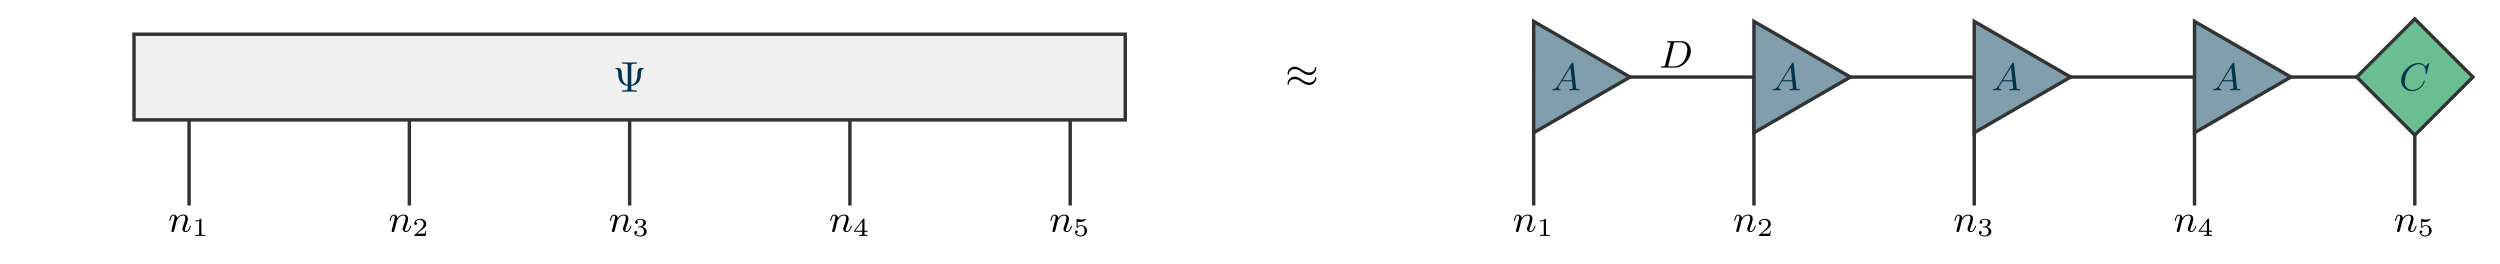
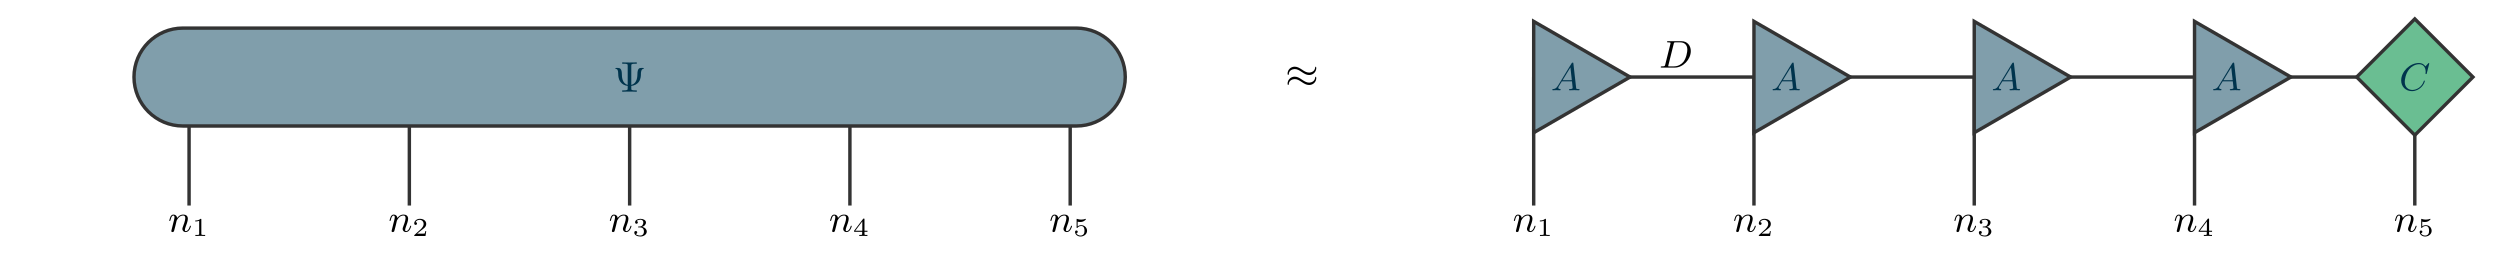
<svg xmlns="http://www.w3.org/2000/svg" xmlns:xlink="http://www.w3.org/1999/xlink" width="575.65" height="60.638" viewBox="0 0 575.65 60.638">
  <defs>
    <g>
      <g id="glyph-0-0">
        <path d="M 4.234 -5.984 C 4.234 -6.312 4.234 -6.453 5.172 -6.453 L 5.5 -6.453 L 5.5 -6.766 C 5.141 -6.734 4.234 -6.734 3.828 -6.734 C 3.422 -6.734 2.5 -6.734 2.141 -6.766 L 2.141 -6.453 L 2.469 -6.453 C 3.406 -6.453 3.406 -6.328 3.406 -5.984 L 3.406 -1.578 C 2.109 -1.938 2.062 -3.453 2.062 -4.094 C 2.047 -5.297 1.609 -5.484 1.172 -5.484 L 0.812 -5.484 C 0.656 -5.484 0.562 -5.484 0.562 -5.375 C 0.562 -5.328 0.594 -5.281 0.656 -5.266 C 0.984 -5.234 1.234 -5.094 1.234 -3.922 C 1.234 -3.688 1.266 -2.906 1.75 -2.25 C 2.125 -1.719 2.734 -1.422 3.406 -1.344 L 3.406 -0.781 C 3.406 -0.453 3.406 -0.312 2.469 -0.312 L 2.141 -0.312 L 2.141 0 C 2.5 -0.031 3.406 -0.031 3.812 -0.031 C 4.219 -0.031 5.141 -0.031 5.5 0 L 5.5 -0.312 L 5.172 -0.312 C 4.234 -0.312 4.234 -0.438 4.234 -0.781 L 4.234 -1.344 C 4.938 -1.422 5.547 -1.719 5.938 -2.234 C 6.453 -2.938 6.453 -3.719 6.453 -4.156 C 6.453 -4.312 6.469 -5.203 7 -5.266 C 7.062 -5.281 7.125 -5.297 7.125 -5.375 C 7.125 -5.484 7.047 -5.484 6.891 -5.484 L 6.516 -5.484 C 6.125 -5.484 5.641 -5.422 5.641 -3.984 C 5.625 -2.891 5.297 -1.844 4.234 -1.578 Z M 4.234 -5.984 " />
      </g>
      <g id="glyph-1-0">
        <path d="M 7.156 -4.484 C 7.156 -4.688 7.078 -4.781 7.016 -4.781 C 6.969 -4.781 6.891 -4.734 6.875 -4.5 C 6.828 -3.828 6.141 -3.422 5.5 -3.422 C 4.922 -3.422 4.422 -3.719 3.906 -4.078 C 3.375 -4.422 2.844 -4.781 2.203 -4.781 C 1.281 -4.781 0.547 -4.078 0.547 -3.172 C 0.547 -2.953 0.625 -2.875 0.688 -2.875 C 0.781 -2.875 0.828 -3.062 0.828 -3.094 C 0.875 -3.938 1.688 -4.234 2.203 -4.234 C 2.781 -4.234 3.266 -3.922 3.781 -3.578 C 4.312 -3.219 4.859 -2.859 5.5 -2.859 C 6.422 -2.859 7.156 -3.562 7.156 -4.484 Z M 7.156 -2.156 C 7.156 -2.453 7.031 -2.469 7.016 -2.469 C 6.969 -2.469 6.891 -2.422 6.875 -2.203 C 6.828 -1.516 6.141 -1.109 5.5 -1.109 C 4.922 -1.109 4.422 -1.422 3.906 -1.766 C 3.375 -2.125 2.844 -2.484 2.203 -2.484 C 1.281 -2.484 0.547 -1.766 0.547 -0.859 C 0.547 -0.641 0.625 -0.562 0.688 -0.562 C 0.781 -0.562 0.828 -0.75 0.828 -0.797 C 0.875 -1.625 1.688 -1.922 2.203 -1.922 C 2.781 -1.922 3.266 -1.609 3.781 -1.266 C 4.312 -0.906 4.859 -0.562 5.5 -0.562 C 6.438 -0.562 7.156 -1.281 7.156 -2.156 Z M 7.156 -2.156 " />
      </g>
      <g id="glyph-2-0">
        <path d="M 1.625 -1.047 C 1.188 -0.328 0.797 -0.297 0.438 -0.281 C 0.375 -0.266 0.328 -0.203 0.328 -0.109 C 0.328 -0.062 0.359 0 0.453 0 C 0.625 0 1.047 -0.031 1.219 -0.031 C 1.406 -0.031 1.891 0 2.078 0 C 2.141 0 2.25 0 2.25 -0.156 C 2.25 -0.266 2.141 -0.281 2.125 -0.281 C 2.047 -0.281 1.703 -0.297 1.703 -0.562 C 1.703 -0.688 1.797 -0.859 1.828 -0.906 L 2.531 -2.062 L 4.859 -2.062 C 4.875 -1.859 4.906 -1.547 4.938 -1.328 C 4.969 -0.984 5.016 -0.594 5.016 -0.562 C 5.016 -0.422 4.906 -0.281 4.375 -0.281 C 4.297 -0.281 4.172 -0.281 4.172 -0.109 C 4.172 -0.016 4.25 0 4.312 0 C 4.484 0 4.688 -0.016 4.875 -0.016 C 5.047 -0.016 5.266 -0.031 5.406 -0.031 C 5.703 -0.031 5.719 -0.031 5.938 -0.016 C 6.078 -0.016 6.281 0 6.422 0 C 6.469 0 6.594 0 6.594 -0.156 C 6.594 -0.281 6.5 -0.281 6.391 -0.281 C 5.844 -0.281 5.844 -0.344 5.812 -0.594 L 5.188 -6.141 C 5.172 -6.328 5.172 -6.375 5.016 -6.375 C 4.891 -6.375 4.844 -6.312 4.766 -6.203 Z M 2.703 -2.328 L 4.5 -5.266 L 4.828 -2.328 Z M 2.703 -2.328 " />
      </g>
      <g id="glyph-2-1">
        <path d="M 6.891 -6.031 C 6.922 -6.141 6.922 -6.156 6.922 -6.188 C 6.922 -6.188 6.906 -6.281 6.812 -6.281 C 6.766 -6.281 6.734 -6.25 6.672 -6.188 L 6.125 -5.578 C 6.094 -5.547 6.062 -5.5 6.047 -5.5 C 6.031 -5.5 6.031 -5.516 5.969 -5.578 C 5.844 -5.75 5.438 -6.281 4.516 -6.281 C 2.469 -6.281 0.453 -4.297 0.453 -2.266 C 0.453 -0.812 1.516 0.203 2.953 0.203 C 3.875 0.203 4.609 -0.281 4.953 -0.594 C 5.766 -1.312 5.906 -2.109 5.906 -2.141 C 5.906 -2.172 5.891 -2.234 5.797 -2.234 C 5.688 -2.234 5.672 -2.188 5.672 -2.141 C 5.234 -0.719 3.953 -0.078 3.062 -0.078 C 2.203 -0.078 1.281 -0.609 1.281 -1.953 C 1.281 -2.344 1.422 -3.766 2.312 -4.859 C 2.844 -5.5 3.719 -6 4.578 -6 C 5.562 -6 6.094 -5.25 6.094 -4.266 C 6.094 -3.969 6.062 -3.906 6.062 -3.828 C 6.062 -3.734 6.172 -3.734 6.203 -3.734 C 6.312 -3.734 6.312 -3.75 6.359 -3.922 Z M 6.891 -6.031 " />
      </g>
      <g id="glyph-2-2">
        <path d="M 1.688 -1.391 C 1.781 -1.812 1.953 -2.469 1.953 -2.531 C 1.984 -2.594 2.203 -3.016 2.516 -3.328 C 2.781 -3.578 3.125 -3.719 3.469 -3.719 C 3.953 -3.719 3.953 -3.234 3.953 -3.094 C 3.953 -2.547 3.531 -1.453 3.422 -1.188 C 3.328 -0.906 3.281 -0.812 3.281 -0.656 C 3.281 -0.172 3.656 0.094 4.047 0.094 C 4.906 0.094 5.25 -1.172 5.25 -1.281 C 5.25 -1.312 5.234 -1.375 5.141 -1.375 C 5.047 -1.375 5.031 -1.344 5 -1.219 C 4.781 -0.469 4.406 -0.125 4.078 -0.125 C 4.016 -0.125 3.859 -0.125 3.859 -0.406 C 3.859 -0.625 3.953 -0.859 4.016 -1.062 C 4.188 -1.516 4.547 -2.453 4.547 -2.953 C 4.547 -3.75 3.969 -3.938 3.484 -3.938 C 2.656 -3.938 2.234 -3.344 2.078 -3.156 C 2.031 -3.641 1.672 -3.938 1.219 -3.938 C 0.844 -3.938 0.656 -3.656 0.531 -3.422 C 0.391 -3.109 0.266 -2.594 0.266 -2.562 C 0.266 -2.484 0.328 -2.453 0.391 -2.453 C 0.484 -2.453 0.5 -2.5 0.547 -2.688 C 0.719 -3.391 0.906 -3.719 1.203 -3.719 C 1.469 -3.719 1.469 -3.422 1.469 -3.297 C 1.469 -3.109 1.391 -2.828 1.344 -2.594 C 1.281 -2.375 1.188 -1.984 1.156 -1.875 L 0.797 -0.422 C 0.734 -0.203 0.734 -0.188 0.734 -0.156 C 0.734 -0.047 0.812 0.094 1.016 0.094 C 1.141 0.094 1.281 0.016 1.344 -0.094 C 1.359 -0.141 1.438 -0.422 1.484 -0.609 Z M 1.688 -1.391 " />
      </g>
      <g id="glyph-2-3">
        <path d="M 1.438 -0.672 C 1.359 -0.359 1.344 -0.281 0.672 -0.281 C 0.5 -0.281 0.406 -0.281 0.406 -0.109 C 0.406 0 0.484 0 0.656 0 L 3.656 0 C 5.562 0 7.328 -1.891 7.328 -3.812 C 7.328 -5.031 6.562 -6.078 5.172 -6.078 L 2.125 -6.078 C 1.953 -6.078 1.859 -6.078 1.859 -5.922 C 1.859 -5.812 1.938 -5.812 2.125 -5.812 C 2.156 -5.812 2.312 -5.812 2.453 -5.797 C 2.609 -5.766 2.672 -5.75 2.672 -5.656 C 2.672 -5.609 2.656 -5.578 2.641 -5.484 Z M 3.391 -5.453 C 3.469 -5.781 3.484 -5.812 3.859 -5.812 L 4.875 -5.812 C 5.797 -5.812 6.531 -5.297 6.531 -4.141 C 6.531 -3.625 6.312 -2.203 5.625 -1.312 C 5.203 -0.812 4.469 -0.281 3.484 -0.281 L 2.422 -0.281 C 2.297 -0.281 2.281 -0.281 2.25 -0.281 C 2.156 -0.297 2.125 -0.297 2.125 -0.359 C 2.125 -0.391 2.125 -0.406 2.172 -0.562 Z M 3.391 -5.453 " />
      </g>
      <g id="glyph-3-0">
        <path d="M 2.125 -3.766 C 2.125 -3.953 2.109 -3.953 1.938 -3.953 C 1.531 -3.562 0.938 -3.562 0.719 -3.562 L 0.719 -3.344 C 0.875 -3.344 1.266 -3.344 1.625 -3.5 L 1.625 -0.5 C 1.625 -0.312 1.625 -0.234 1.016 -0.234 L 0.75 -0.234 L 0.75 0 C 1.078 -0.031 1.547 -0.031 1.875 -0.031 C 2.203 -0.031 2.672 -0.031 3 0 L 3 -0.234 L 2.75 -0.234 C 2.125 -0.234 2.125 -0.312 2.125 -0.5 Z M 2.125 -3.766 " />
      </g>
      <g id="glyph-3-1">
        <path d="M 3.188 -1.109 L 2.969 -1.109 C 2.969 -1.031 2.906 -0.641 2.812 -0.562 C 2.766 -0.531 2.297 -0.531 2.203 -0.531 L 1.094 -0.531 L 1.859 -1.156 C 2.062 -1.312 2.594 -1.688 2.766 -1.875 C 2.953 -2.047 3.188 -2.344 3.188 -2.766 C 3.188 -3.516 2.531 -3.953 1.734 -3.953 C 0.969 -3.953 0.422 -3.438 0.422 -2.891 C 0.422 -2.578 0.688 -2.547 0.75 -2.547 C 0.891 -2.547 1.062 -2.656 1.062 -2.875 C 1.062 -3 0.984 -3.188 0.734 -3.188 C 0.859 -3.484 1.234 -3.719 1.641 -3.719 C 2.266 -3.719 2.594 -3.25 2.594 -2.766 C 2.594 -2.344 2.312 -1.922 1.906 -1.531 L 0.5 -0.25 C 0.438 -0.188 0.422 -0.188 0.422 0 L 3.016 0 Z M 3.188 -1.109 " />
      </g>
      <g id="glyph-3-2">
        <path d="M 1.75 -1.969 C 2.25 -1.969 2.594 -1.641 2.594 -1.031 C 2.594 -0.375 2.203 -0.094 1.766 -0.094 C 1.609 -0.094 0.984 -0.125 0.719 -0.469 C 0.953 -0.5 1.047 -0.641 1.047 -0.812 C 1.047 -1.016 0.906 -1.141 0.719 -1.141 C 0.547 -1.141 0.375 -1.047 0.375 -0.797 C 0.375 -0.203 1.031 0.125 1.781 0.125 C 2.656 0.125 3.25 -0.438 3.25 -1.031 C 3.25 -1.453 2.922 -1.922 2.203 -2.094 C 2.672 -2.25 3.062 -2.625 3.062 -3.125 C 3.062 -3.594 2.5 -3.953 1.781 -3.953 C 1.094 -3.953 0.562 -3.625 0.562 -3.141 C 0.562 -2.891 0.766 -2.812 0.875 -2.812 C 1.031 -2.812 1.188 -2.922 1.188 -3.125 C 1.188 -3.312 1.062 -3.422 0.906 -3.438 C 1.188 -3.75 1.719 -3.75 1.781 -3.75 C 2.078 -3.75 2.453 -3.609 2.453 -3.125 C 2.453 -2.797 2.281 -2.219 1.688 -2.188 C 1.578 -2.172 1.406 -2.172 1.359 -2.172 C 1.297 -2.156 1.234 -2.156 1.234 -2.062 C 1.234 -1.969 1.297 -1.969 1.406 -1.969 Z M 1.75 -1.969 " />
      </g>
      <g id="glyph-3-3">
        <path d="M 3.344 -0.969 L 3.344 -1.203 L 2.656 -1.203 L 2.656 -3.828 C 2.656 -3.969 2.656 -4.016 2.5 -4.016 C 2.406 -4.016 2.391 -3.984 2.328 -3.922 L 0.266 -1.203 L 0.266 -0.969 L 2.125 -0.969 L 2.125 -0.5 C 2.125 -0.297 2.125 -0.234 1.625 -0.234 L 1.453 -0.234 L 1.453 0 C 1.562 0 2.125 -0.031 2.391 -0.031 C 2.641 -0.031 3.203 0 3.328 0 L 3.328 -0.234 L 3.156 -0.234 C 2.656 -0.234 2.656 -0.297 2.656 -0.5 L 2.656 -0.969 Z M 2.156 -3.359 L 2.156 -1.203 L 0.531 -1.203 Z M 2.156 -3.359 " />
      </g>
      <g id="glyph-3-4">
        <path d="M 1.016 -3.297 C 1.203 -3.234 1.406 -3.219 1.609 -3.219 C 1.75 -3.219 2.078 -3.219 2.453 -3.422 C 2.547 -3.484 2.922 -3.734 2.922 -3.859 C 2.922 -3.938 2.859 -3.953 2.844 -3.953 C 2.828 -3.953 2.812 -3.953 2.75 -3.922 C 2.531 -3.844 2.234 -3.766 1.844 -3.766 C 1.562 -3.766 1.234 -3.812 0.969 -3.906 C 0.906 -3.938 0.891 -3.953 0.859 -3.953 C 0.781 -3.953 0.781 -3.891 0.781 -3.781 L 0.781 -2 C 0.781 -1.906 0.781 -1.828 0.891 -1.828 C 0.938 -1.828 0.953 -1.859 1 -1.906 C 1.141 -2.094 1.406 -2.297 1.875 -2.297 C 2.594 -2.297 2.594 -1.406 2.594 -1.219 C 2.594 -0.984 2.578 -0.656 2.391 -0.406 C 2.203 -0.188 1.938 -0.094 1.672 -0.094 C 1.266 -0.094 0.859 -0.312 0.719 -0.656 C 1 -0.672 1.047 -0.891 1.047 -0.969 C 1.047 -1.125 0.922 -1.266 0.734 -1.266 C 0.672 -1.266 0.422 -1.234 0.422 -0.938 C 0.422 -0.391 0.938 0.125 1.688 0.125 C 2.5 0.125 3.188 -0.453 3.188 -1.188 C 3.188 -1.875 2.641 -2.484 1.875 -2.484 C 1.5 -2.484 1.203 -2.359 1.016 -2.203 Z M 1.016 -3.297 " />
      </g>
    </g>
    <clipPath id="clip-0">
      <path clip-rule="nonzero" d="M 531 0 L 573.77 0 L 573.77 43 L 531 43 Z M 531 0 " />
    </clipPath>
  </defs>
  <path fill="none" stroke-width="0.797" stroke-linecap="butt" stroke-linejoin="miter" stroke="rgb(20%, 20%, 20%)" stroke-opacity="1" stroke-miterlimit="10" d="M 38.267 -0 L 38.267 -29.763 " transform="matrix(0.994066, 0, 0, -0.994066, 5.495466, 17.74208)" />
  <path fill="none" stroke-width="0.797" stroke-linecap="butt" stroke-linejoin="miter" stroke="rgb(20%, 20%, 20%)" stroke-opacity="1" stroke-miterlimit="10" d="M 89.292 -0 L 89.292 -29.763 " transform="matrix(0.994066, 0, 0, -0.994066, 5.495466, 17.74208)" />
  <path fill="none" stroke-width="0.797" stroke-linecap="butt" stroke-linejoin="miter" stroke="rgb(20%, 20%, 20%)" stroke-opacity="1" stroke-miterlimit="10" d="M 140.318 -0 L 140.318 -29.763 " transform="matrix(0.994066, 0, 0, -0.994066, 5.495466, 17.74208)" />
  <path fill="none" stroke-width="0.797" stroke-linecap="butt" stroke-linejoin="miter" stroke="rgb(20%, 20%, 20%)" stroke-opacity="1" stroke-miterlimit="10" d="M 191.339 -0 L 191.339 -29.763 " transform="matrix(0.994066, 0, 0, -0.994066, 5.495466, 17.74208)" />
  <path fill="none" stroke-width="0.797" stroke-linecap="butt" stroke-linejoin="miter" stroke="rgb(20%, 20%, 20%)" stroke-opacity="1" stroke-miterlimit="10" d="M 242.365 -0 L 242.365 -29.763 " transform="matrix(0.994066, 0, 0, -0.994066, 5.495466, 17.74208)" />
  <path fill="none" stroke-width="0.797" stroke-linecap="butt" stroke-linejoin="miter" stroke="rgb(20%, 20%, 20%)" stroke-opacity="1" stroke-miterlimit="10" d="M 370.457 -0 L 402.345 -0 " transform="matrix(0.994066, 0, 0, -0.994066, 5.495466, 17.74208)" />
  <path fill="none" stroke-width="0.797" stroke-linecap="butt" stroke-linejoin="miter" stroke="rgb(20%, 20%, 20%)" stroke-opacity="1" stroke-miterlimit="10" d="M 421.482 -0 L 453.367 -0 " transform="matrix(0.994066, 0, 0, -0.994066, 5.495466, 17.74208)" />
  <path fill="none" stroke-width="0.797" stroke-linecap="butt" stroke-linejoin="miter" stroke="rgb(20%, 20%, 20%)" stroke-opacity="1" stroke-miterlimit="10" d="M 472.504 -0 L 504.392 -0 " transform="matrix(0.994066, 0, 0, -0.994066, 5.495466, 17.74208)" />
  <path fill="none" stroke-width="0.797" stroke-linecap="butt" stroke-linejoin="miter" stroke="rgb(20%, 20%, 20%)" stroke-opacity="1" stroke-miterlimit="10" d="M 523.529 -0 L 541.951 -0 " transform="matrix(0.994066, 0, 0, -0.994066, 5.495466, 17.74208)" />
  <path fill="none" stroke-width="0.797" stroke-linecap="butt" stroke-linejoin="miter" stroke="rgb(20%, 20%, 20%)" stroke-opacity="1" stroke-miterlimit="10" d="M 349.728 -0 L 349.728 -29.763 " transform="matrix(0.994066, 0, 0, -0.994066, 5.495466, 17.74208)" />
  <path fill="none" stroke-width="0.797" stroke-linecap="butt" stroke-linejoin="miter" stroke="rgb(20%, 20%, 20%)" stroke-opacity="1" stroke-miterlimit="10" d="M 400.75 -0 L 400.75 -29.763 " transform="matrix(0.994066, 0, 0, -0.994066, 5.495466, 17.74208)" />
  <path fill="none" stroke-width="0.797" stroke-linecap="butt" stroke-linejoin="miter" stroke="rgb(20%, 20%, 20%)" stroke-opacity="1" stroke-miterlimit="10" d="M 451.775 -0 L 451.775 -29.763 " transform="matrix(0.994066, 0, 0, -0.994066, 5.495466, 17.74208)" />
  <path fill="none" stroke-width="0.797" stroke-linecap="butt" stroke-linejoin="miter" stroke="rgb(20%, 20%, 20%)" stroke-opacity="1" stroke-miterlimit="10" d="M 502.801 -0 L 502.801 -29.763 " transform="matrix(0.994066, 0, 0, -0.994066, 5.495466, 17.74208)" />
  <path fill="none" stroke-width="0.797" stroke-linecap="butt" stroke-linejoin="miter" stroke="rgb(20%, 20%, 20%)" stroke-opacity="1" stroke-miterlimit="10" d="M 553.822 -0 L 553.822 -29.763 " transform="matrix(0.994066, 0, 0, -0.994066, 5.495466, 17.74208)" />
-   <path fill-rule="nonzero" fill="rgb(93.999%, 93.999%, 93.999%)" fill-opacity="1" stroke-width="0.797" stroke-linecap="butt" stroke-linejoin="miter" stroke="rgb(20%, 20%, 20%)" stroke-opacity="1" stroke-miterlimit="10" d="M 25.511 -9.922 L 255.12 -9.922 L 255.12 9.922 L 25.511 9.922 Z M 25.511 -9.922 " transform="matrix(0.994066, 0, 0, -0.994066, 5.495466, 17.74208)" />
+   <path fill-rule="nonzero" fill="rgb(50.194%, 61.96%, 67.059%)" fill-opacity="1" stroke-width="0.797" stroke-linecap="butt" stroke-linejoin="miter" stroke="rgb(20%, 20%, 20%)" stroke-opacity="1" stroke-miterlimit="10" d="M 243.783 11.341 L 36.852 11.341 C 30.588 11.341 25.511 6.264 25.511 -0 C 25.511 -6.264 30.588 -11.337 36.852 -11.337 L 243.783 -11.337 C 250.043 -11.337 255.12 -6.264 255.12 -0 C 255.12 6.264 250.043 11.341 243.783 11.341 Z M 243.783 11.341 " transform="matrix(0.994066, 0, 0, -0.994066, 5.495466, 17.74208)" />
  <g fill="rgb(0%, 20.392%, 30.196%)" fill-opacity="1">
    <use xlink:href="#glyph-0-0" x="141.127" y="21.126" />
  </g>
  <g fill="rgb(0%, 0%, 0%)" fill-opacity="1">
    <use xlink:href="#glyph-1-0" x="295.93" y="20.135" />
  </g>
  <path fill-rule="nonzero" fill="rgb(50.194%, 61.96%, 67.059%)" fill-opacity="1" stroke-width="0.797" stroke-linecap="butt" stroke-linejoin="miter" stroke="rgb(20%, 20%, 20%)" stroke-opacity="1" stroke-miterlimit="10" d="M 372.048 -0 L 349.728 12.889 L 349.728 -12.889 Z M 372.048 -0 " transform="matrix(0.994066, 0, 0, -0.994066, 5.495466, 17.74208)" />
  <g fill="rgb(0%, 20.392%, 30.196%)" fill-opacity="1">
    <use xlink:href="#glyph-2-0" x="357.104" y="20.788" />
  </g>
  <path fill-rule="nonzero" fill="rgb(50.194%, 61.96%, 67.059%)" fill-opacity="1" stroke-width="0.797" stroke-linecap="butt" stroke-linejoin="miter" stroke="rgb(20%, 20%, 20%)" stroke-opacity="1" stroke-miterlimit="10" d="M 423.074 -0 L 400.75 12.889 L 400.75 -12.889 Z M 423.074 -0 " transform="matrix(0.994066, 0, 0, -0.994066, 5.495466, 17.74208)" />
  <g fill="rgb(0%, 20.392%, 30.196%)" fill-opacity="1">
    <use xlink:href="#glyph-2-0" x="407.826" y="20.788" />
  </g>
  <path fill-rule="nonzero" fill="rgb(50.194%, 61.96%, 67.059%)" fill-opacity="1" stroke-width="0.797" stroke-linecap="butt" stroke-linejoin="miter" stroke="rgb(20%, 20%, 20%)" stroke-opacity="1" stroke-miterlimit="10" d="M 474.099 -0 L 451.775 12.889 L 451.775 -12.889 Z M 474.099 -0 " transform="matrix(0.994066, 0, 0, -0.994066, 5.495466, 17.74208)" />
  <g fill="rgb(0%, 20.392%, 30.196%)" fill-opacity="1">
    <use xlink:href="#glyph-2-0" x="458.546" y="20.788" />
  </g>
  <path fill-rule="nonzero" fill="rgb(50.194%, 61.96%, 67.059%)" fill-opacity="1" stroke-width="0.797" stroke-linecap="butt" stroke-linejoin="miter" stroke="rgb(20%, 20%, 20%)" stroke-opacity="1" stroke-miterlimit="10" d="M 525.121 -0 L 502.801 12.889 L 502.801 -12.889 Z M 525.121 -0 " transform="matrix(0.994066, 0, 0, -0.994066, 5.495466, 17.74208)" />
  <g fill="rgb(0%, 20.392%, 30.196%)" fill-opacity="1">
    <use xlink:href="#glyph-2-0" x="509.267" y="20.788" />
  </g>
  <path fill-rule="nonzero" fill="rgb(41.57%, 74.509%, 57.256%)" fill-opacity="1" d="M 569.418 17.742 L 556.031 4.355 L 542.648 17.742 L 556.031 31.125 Z M 569.418 17.742 " />
  <g clip-path="url(#clip-0)">
    <path fill="none" stroke-width="0.797" stroke-linecap="butt" stroke-linejoin="miter" stroke="rgb(20%, 20%, 20%)" stroke-opacity="1" stroke-miterlimit="10" d="M 567.289 -0 L 553.822 13.467 L 540.36 -0 L 553.822 -13.463 Z M 567.289 -0 " transform="matrix(0.994066, 0, 0, -0.994066, 5.495466, 17.74208)" />
  </g>
  <g fill="rgb(0%, 20.392%, 30.196%)" fill-opacity="1">
    <use xlink:href="#glyph-2-1" x="552.439" y="20.788" />
  </g>
  <g fill="rgb(0%, 0%, 0%)" fill-opacity="1">
    <use xlink:href="#glyph-2-2" x="38.71" y="53.346" />
  </g>
  <g fill="rgb(0%, 0%, 0%)" fill-opacity="1">
    <use xlink:href="#glyph-3-0" x="44.236" y="54.336" />
  </g>
  <g fill="rgb(0%, 0%, 0%)" fill-opacity="1">
    <use xlink:href="#glyph-2-2" x="89.43" y="53.346" />
  </g>
  <g fill="rgb(0%, 0%, 0%)" fill-opacity="1">
    <use xlink:href="#glyph-3-1" x="94.956" y="54.336" />
  </g>
  <g fill="rgb(0%, 0%, 0%)" fill-opacity="1">
    <use xlink:href="#glyph-2-2" x="140.152" y="53.346" />
  </g>
  <g fill="rgb(0%, 0%, 0%)" fill-opacity="1">
    <use xlink:href="#glyph-3-2" x="145.678" y="54.336" />
  </g>
  <g fill="rgb(0%, 0%, 0%)" fill-opacity="1">
    <use xlink:href="#glyph-2-2" x="190.873" y="53.346" />
  </g>
  <g fill="rgb(0%, 0%, 0%)" fill-opacity="1">
    <use xlink:href="#glyph-3-3" x="196.399" y="54.336" />
  </g>
  <g fill="rgb(0%, 0%, 0%)" fill-opacity="1">
    <use xlink:href="#glyph-2-2" x="241.593" y="53.346" />
  </g>
  <g fill="rgb(0%, 0%, 0%)" fill-opacity="1">
    <use xlink:href="#glyph-3-4" x="247.119" y="54.336" />
  </g>
  <g fill="rgb(0%, 0%, 0%)" fill-opacity="1">
    <use xlink:href="#glyph-2-2" x="348.316" y="53.346" />
  </g>
  <g fill="rgb(0%, 0%, 0%)" fill-opacity="1">
    <use xlink:href="#glyph-3-0" x="353.842" y="54.336" />
  </g>
  <g fill="rgb(0%, 0%, 0%)" fill-opacity="1">
    <use xlink:href="#glyph-2-2" x="399.037" y="53.346" />
  </g>
  <g fill="rgb(0%, 0%, 0%)" fill-opacity="1">
    <use xlink:href="#glyph-3-1" x="404.563" y="54.336" />
  </g>
  <g fill="rgb(0%, 0%, 0%)" fill-opacity="1">
    <use xlink:href="#glyph-2-2" x="449.757" y="53.346" />
  </g>
  <g fill="rgb(0%, 0%, 0%)" fill-opacity="1">
    <use xlink:href="#glyph-3-2" x="455.283" y="54.336" />
  </g>
  <g fill="rgb(0%, 0%, 0%)" fill-opacity="1">
    <use xlink:href="#glyph-2-2" x="500.478" y="53.346" />
  </g>
  <g fill="rgb(0%, 0%, 0%)" fill-opacity="1">
    <use xlink:href="#glyph-3-3" x="506.005" y="54.336" />
  </g>
  <g fill="rgb(0%, 0%, 0%)" fill-opacity="1">
    <use xlink:href="#glyph-2-2" x="551.199" y="53.346" />
  </g>
  <g fill="rgb(0%, 0%, 0%)" fill-opacity="1">
    <use xlink:href="#glyph-3-4" x="556.725" y="54.336" />
  </g>
  <g fill="rgb(0%, 0%, 0%)" fill-opacity="1">
    <use xlink:href="#glyph-2-3" x="381.995" y="15.563" />
  </g>
</svg>
